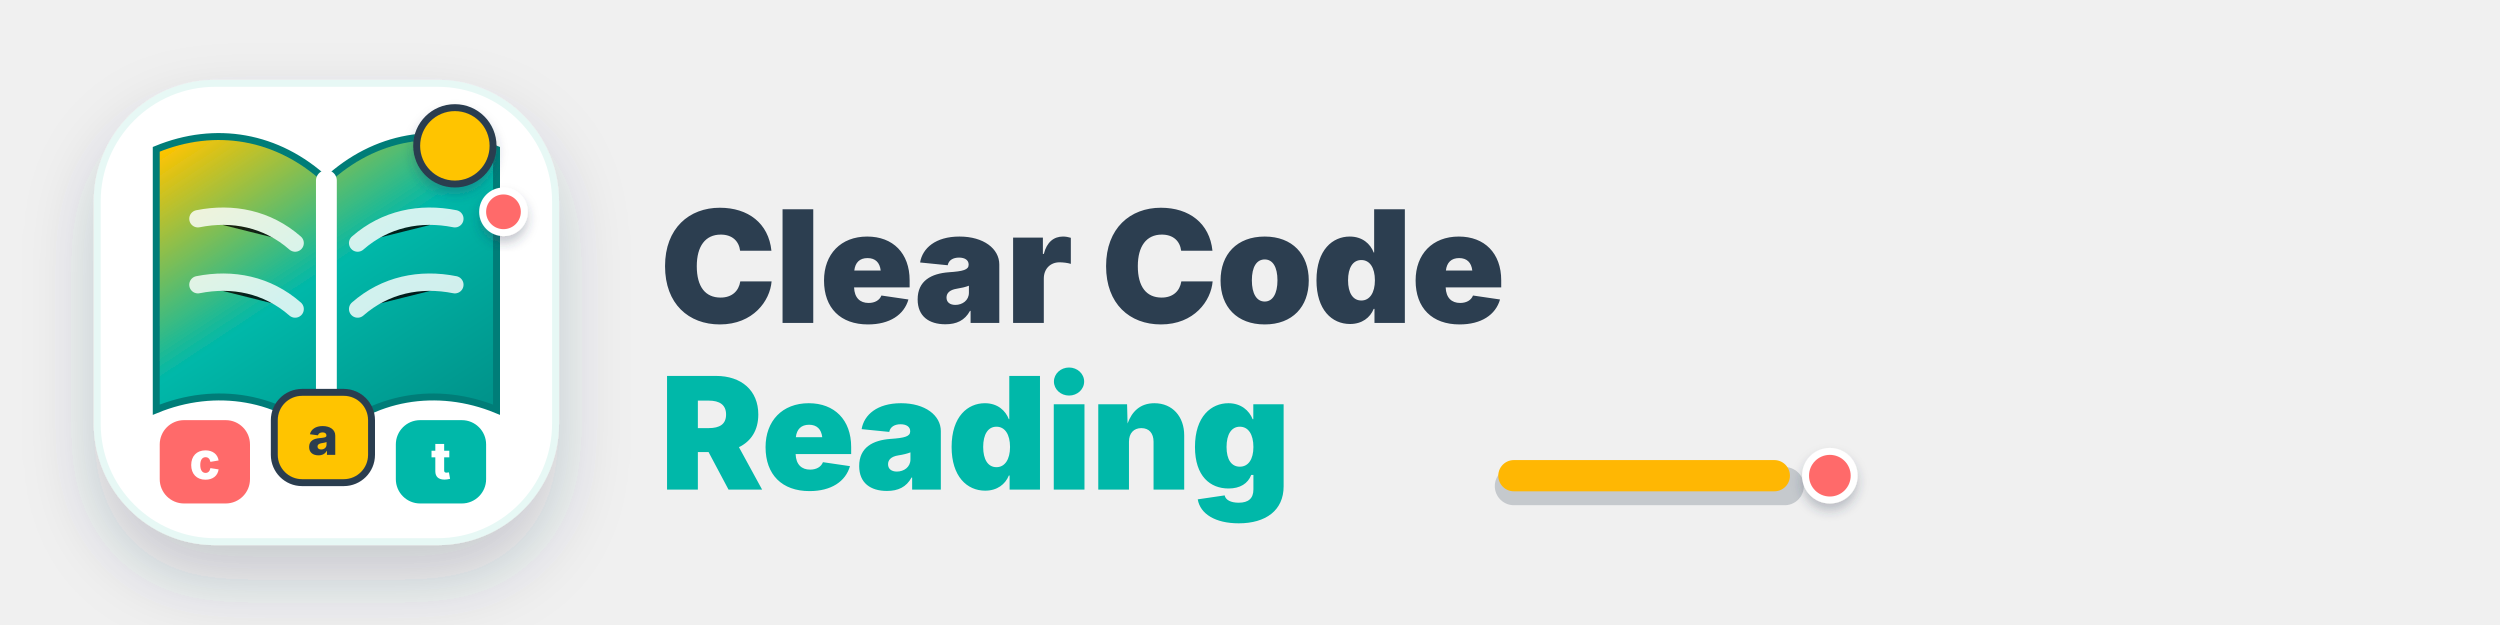
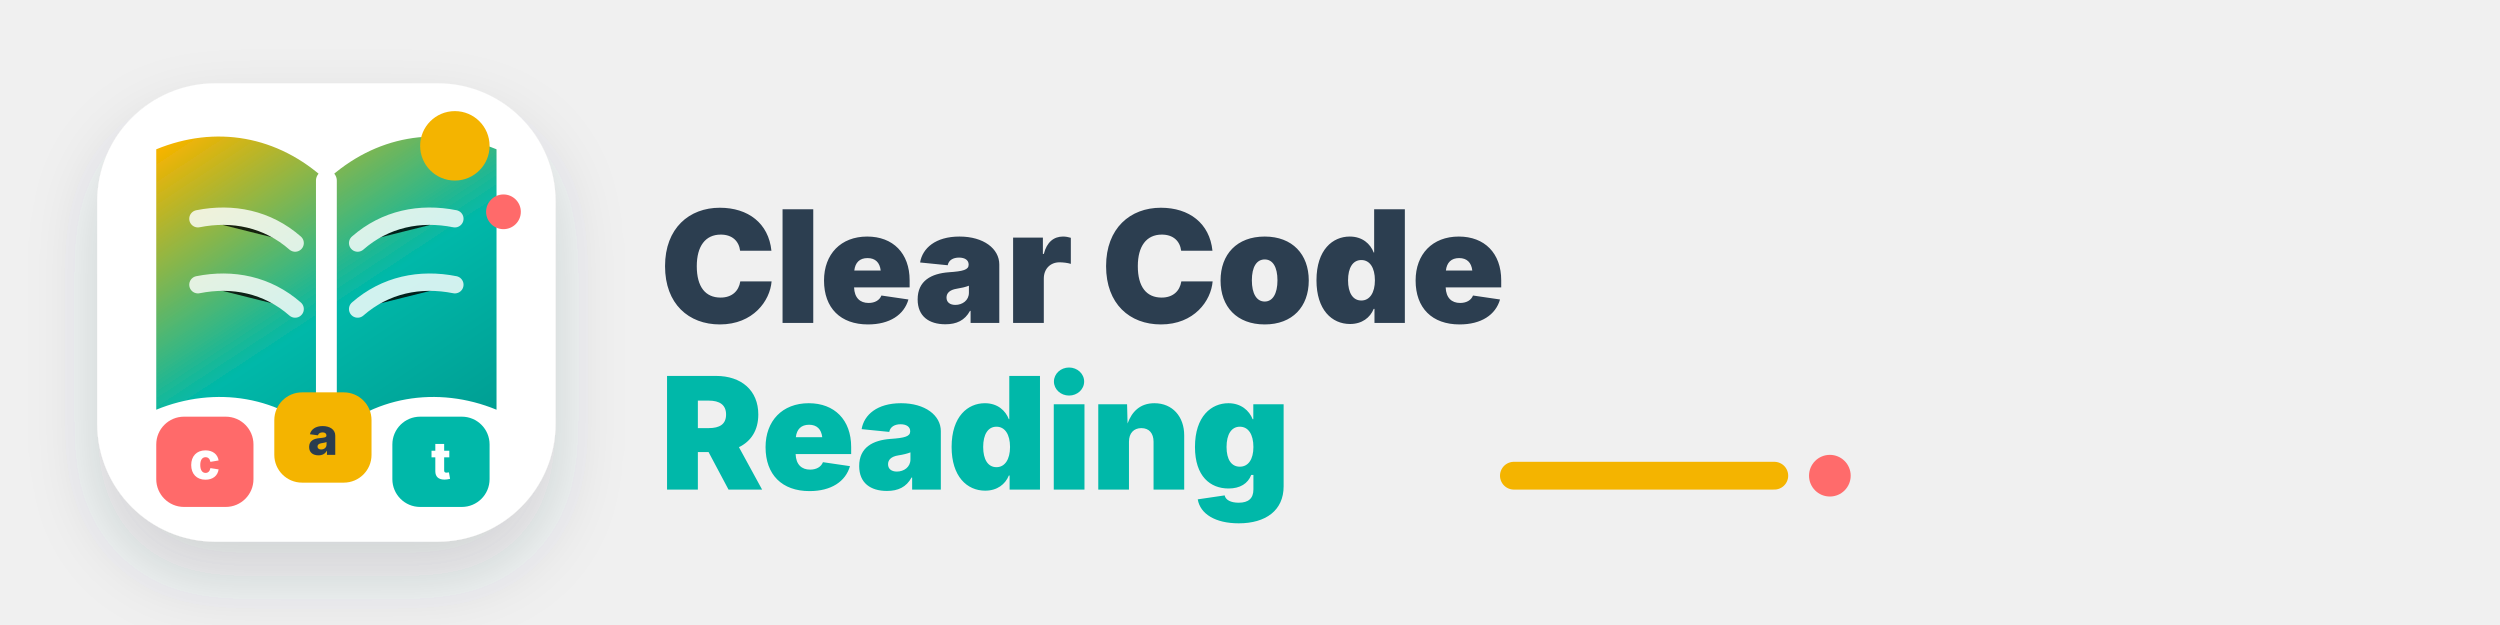
<svg xmlns="http://www.w3.org/2000/svg" viewBox="0 0 720 180" role="img" aria-labelledby="title desc">
  <defs>
    <linearGradient id="bookGlow" x1="70" y1="28" x2="150" y2="150" gradientUnits="userSpaceOnUse">
-       <stop offset="0" stop-color="#FFC400" />
-       <stop offset="0.38" stop-color="#00B8A9" />
-       <stop offset="1" stop-color="#007D78" />
+       <stop offset="0" stop-color="#F4B400" />
+       <stop offset="0.45" stop-color="#00B8A9" />
+       <stop offset="1" stop-color="#008F86" />
    </linearGradient>
    <filter id="softShadow" x="-20%" y="-20%" width="140%" height="150%">
-       <feDropShadow dx="0" dy="10" stdDeviation="10" flood-color="#2C3E50" flood-opacity="0.2" />
-     </filter>
-     <filter id="accentPop" x="-45%" y="-45%" width="190%" height="190%">
-       <feDropShadow dx="0" dy="2" stdDeviation="1.5" flood-color="#2C3E50" flood-opacity="0.28" />
+       <feDropShadow dx="0" dy="10" stdDeviation="10" flood-color="#2C3E50" flood-opacity="0.16" />
    </filter>
  </defs>
  <g filter="url(#softShadow)">
-     <rect x="28" y="24" width="132" height="132" rx="34" fill="#FFFFFF" stroke="#E7F8F5" stroke-width="2" />
-     <path d="M94 52C80 39 62 36 45 43v75c17-7 36-4 49 9 13-13 32-16 49-9V43c-17-7-35-4-49 9Z" fill="url(#bookGlow)" stroke="#007D78" stroke-width="2" />
+     <rect x="28" y="24" width="132" height="132" rx="34" fill="#FFFFFF" />
+     <path d="M94 52C80 39 62 36 45 43v75c17-7 36-4 49 9 13-13 32-16 49-9V43c-17-7-35-4-49 9Z" fill="url(#bookGlow)" />
    <path d="M94 52v75" stroke="#FFFFFF" stroke-width="6" stroke-linecap="round" />
    <path d="M57 63c10-2 20 0 28 7M57 82c10-2 20 0 28 7M103 70c8-7 18-9 28-7M103 89c8-7 18-9 28-7" stroke="#FFFFFF" stroke-width="5" stroke-linecap="round" opacity="0.82" />
-     <circle cx="131" cy="42" r="11" fill="#FFC400" stroke="#2C3E50" stroke-width="2" filter="url(#accentPop)" />
-     <circle cx="145" cy="61" r="6" fill="#FF6B6B" stroke="#FFFFFF" stroke-width="2" filter="url(#accentPop)" />
+     <circle cx="131" cy="42" r="10" fill="#F4B400" />
+     <circle cx="145" cy="61" r="5" fill="#FF6B6B" />
    <g transform="translate(45 120)">
-       <rect x="0" y="0" width="28" height="26" rx="8" fill="#FF6B6B" stroke="#FFFFFF" stroke-width="2" />
-       <rect x="34" y="-7" width="28" height="26" rx="8" fill="#FFC400" stroke="#2C3E50" stroke-width="2" />
-       <rect x="68" y="0" width="28" height="26" rx="8" fill="#00B8A9" stroke="#FFFFFF" stroke-width="2" />
+       <rect x="0" y="0" width="28" height="26" rx="8" fill="#FF6B6B" />
+       <rect x="34" y="-7" width="28" height="26" rx="8" fill="#F4B400" />
+       <rect x="68" y="0" width="28" height="26" rx="8" fill="#00B8A9" />
      <text x="14" y="18" text-anchor="middle" font-family="Inter, Avenir Next, Nunito Sans, Arial, sans-serif" font-size="15" font-weight="800" fill="#FFFFFF">c</text>
      <text x="48" y="11" text-anchor="middle" font-family="Inter, Avenir Next, Nunito Sans, Arial, sans-serif" font-size="15" font-weight="800" fill="#2C3E50">a</text>
      <text x="82" y="18" text-anchor="middle" font-family="Inter, Avenir Next, Nunito Sans, Arial, sans-serif" font-size="15" font-weight="800" fill="#FFFFFF">t</text>
    </g>
  </g>
  <g transform="translate(190 49)">
    <text x="0" y="44" font-family="Inter, Avenir Next, Nunito Sans, Arial, sans-serif" font-size="45" font-weight="850" letter-spacing="-0.5" fill="#2C3E50">Clear Code</text>
    <text x="0" y="92" font-family="Inter, Avenir Next, Nunito Sans, Arial, sans-serif" font-size="45" font-weight="850" letter-spacing="-0.5" fill="#00B8A9">Reading</text>
-     <path d="M246 91h78" stroke="#2C3E50" stroke-width="11" stroke-linecap="round" opacity="0.22" />
-     <path d="M246 88h75" stroke="#FFB703" stroke-width="9" stroke-linecap="round" />
-     <circle cx="337" cy="88" r="7" fill="#FF6B6B" stroke="#FFFFFF" stroke-width="2" filter="url(#accentPop)" />
+     <path d="M246 88h75" stroke="#F4B400" stroke-width="8" stroke-linecap="round" />
+     <circle cx="337" cy="88" r="6" fill="#FF6B6B" />
  </g>
</svg>
